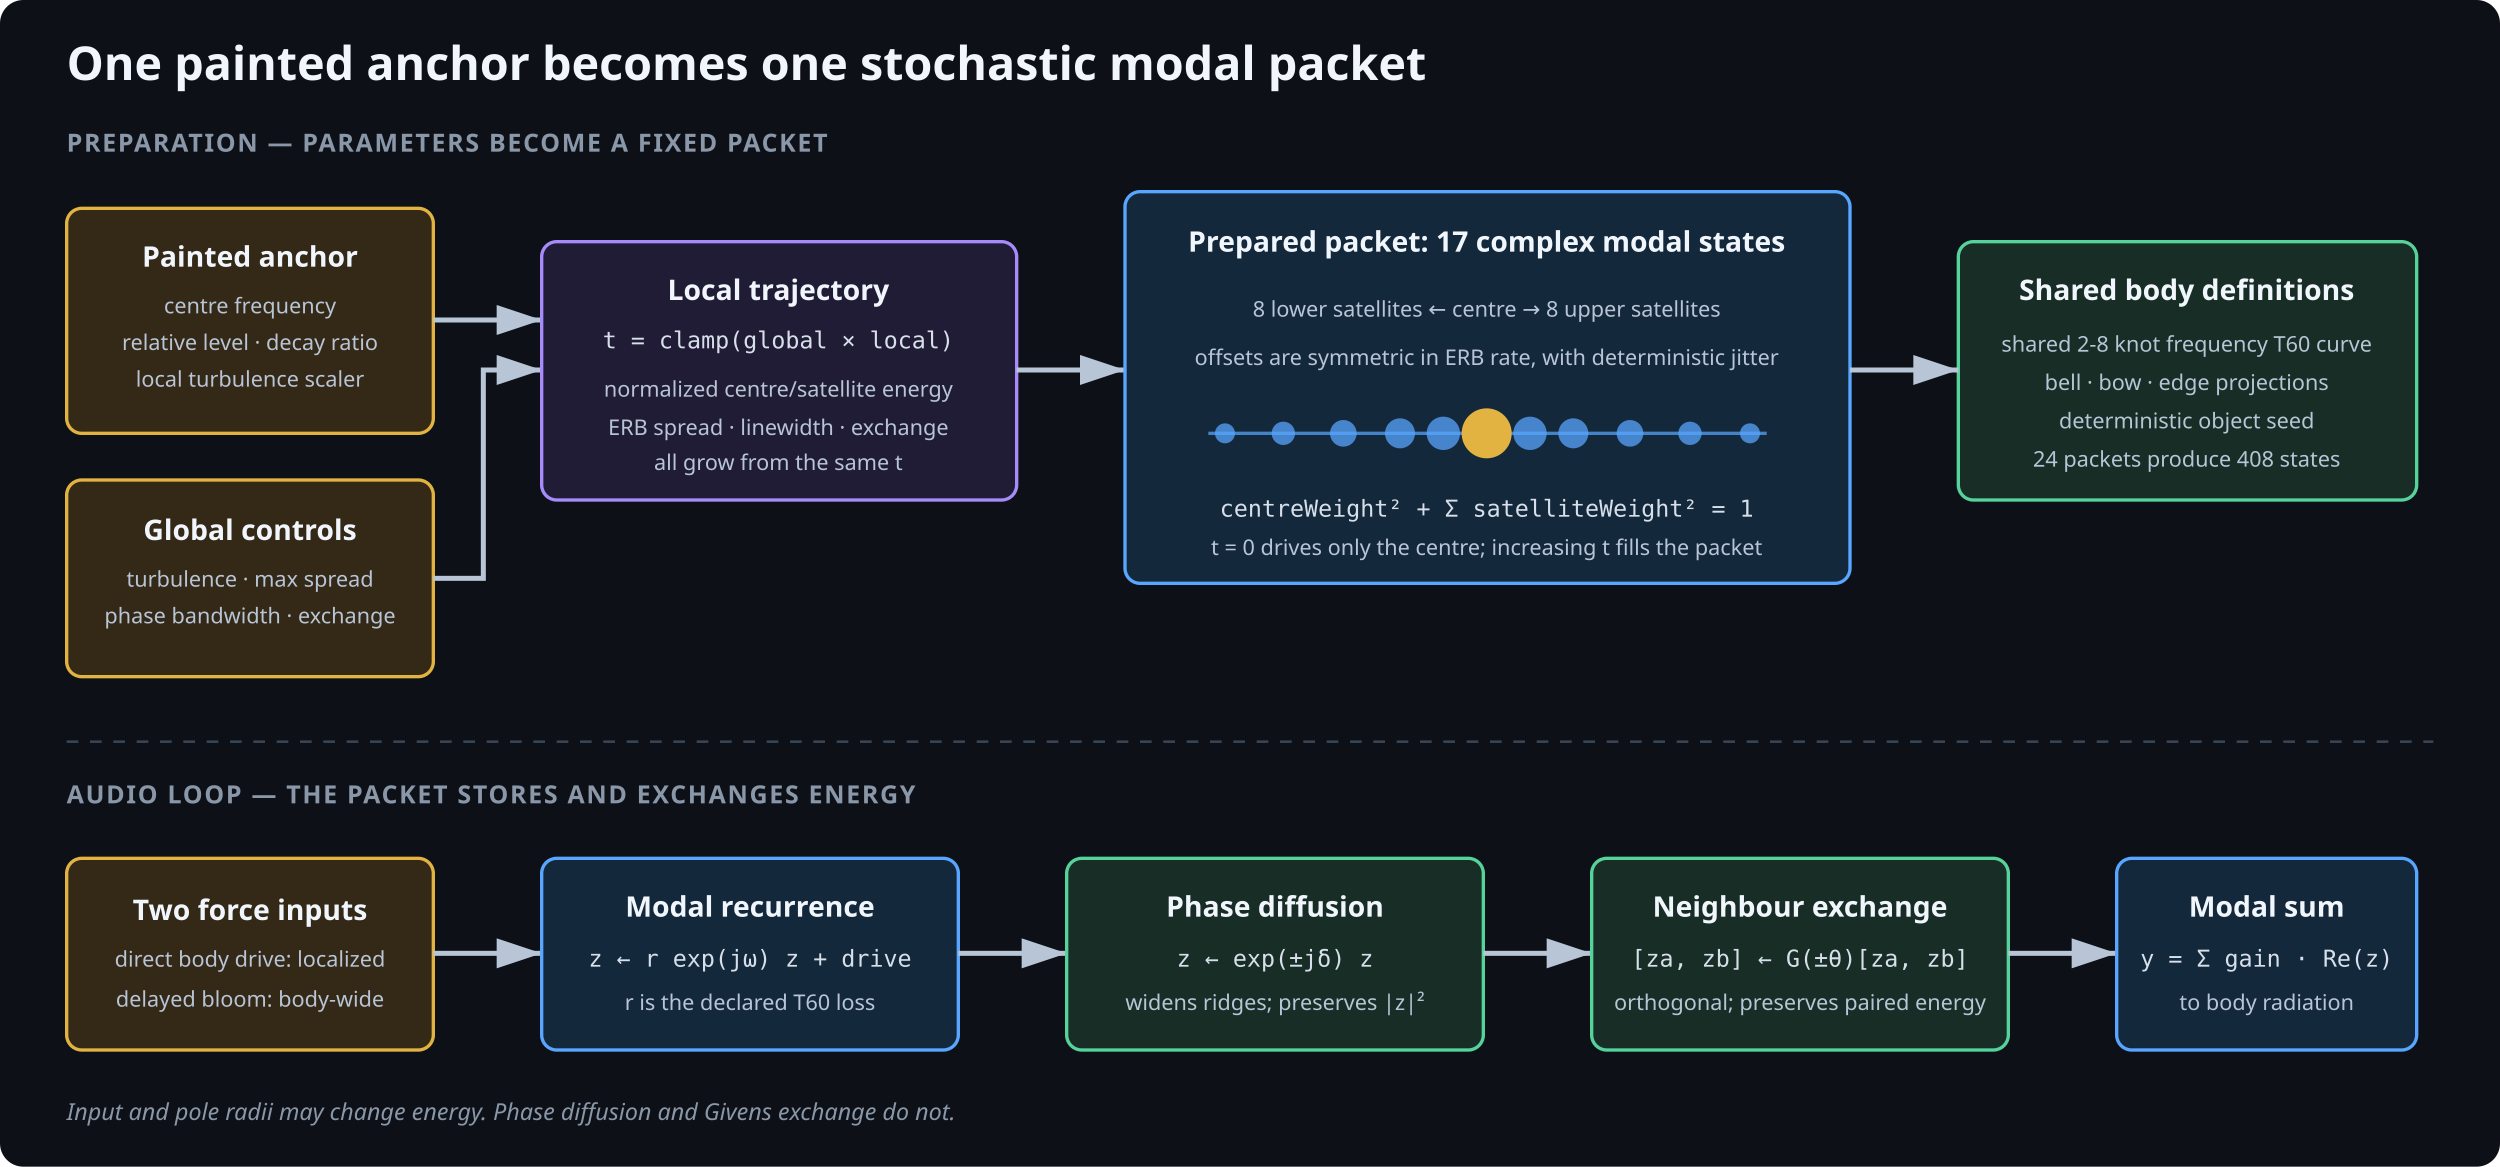
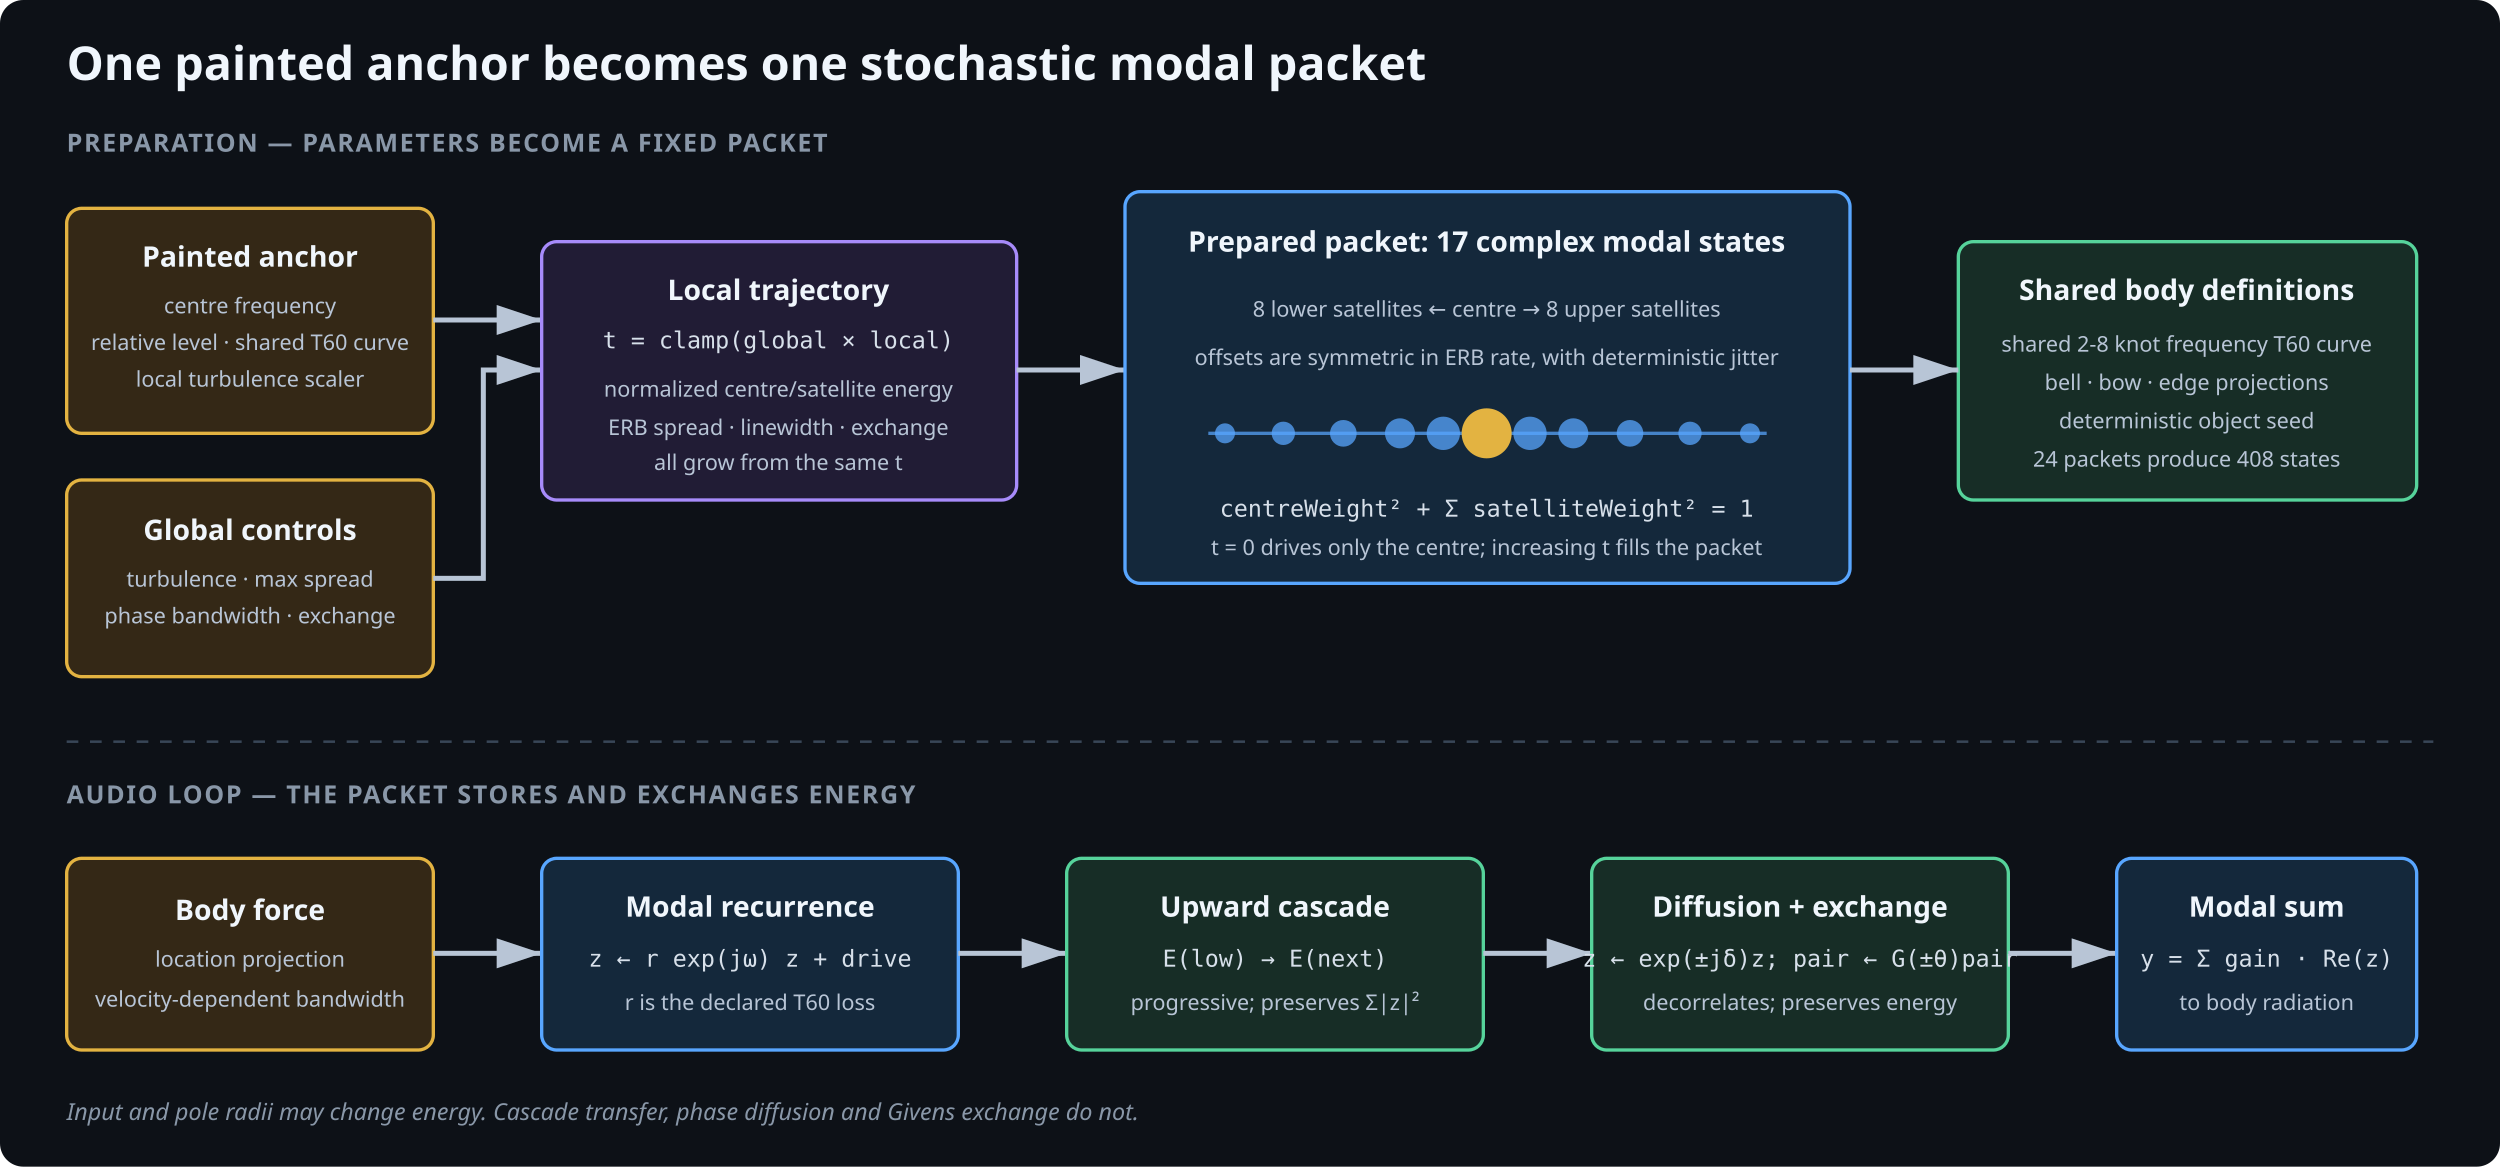
<svg xmlns="http://www.w3.org/2000/svg" width="1500" height="700" viewBox="0 0 1500 700" role="img" aria-labelledby="title description">
  <defs>
    <marker id="arrow" markerWidth="10" markerHeight="10" refX="9" refY="3" orient="auto" markerUnits="strokeWidth">
      <path d="M0,0 L0,6 L9,3 z" fill="#b8c5d6" />
    </marker>
    <style>
      .bg { fill:#0d1117; }
      .title { fill:#f0f6fc; font:700 28px system-ui,sans-serif; }
      .lane { fill:#8997a8; font:600 15px system-ui,sans-serif; letter-spacing:1px; }
      .box { stroke-width:2; rx:9; }
      .control { fill:#342816; stroke:#e3b341; }
      .prepare { fill:#211c35; stroke:#a78bfa; }
      .state { fill:#14283b; stroke:#58a6ff; }
      .passive { fill:#172d26; stroke:#56d39b; }
      .label { fill:#f0f6fc; font:700 17px system-ui,sans-serif; text-anchor:middle; }
      .detail { fill:#b8c5d6; font:13px system-ui,sans-serif; text-anchor:middle; }
      .formula { fill:#d7e0ea; font:14px ui-monospace,SFMono-Regular,Consolas,monospace; text-anchor:middle; }
      .flow { fill:none; stroke:#b8c5d6; stroke-width:3; marker-end:url(#arrow); }
      .boundary { fill:none; stroke:#384657; stroke-width:1.5; stroke-dasharray:7 7; }
      .packet-line { fill:none; stroke:#58a6ff; stroke-width:2; opacity:.72; }
      .satellite { fill:#58a6ff; opacity:.74; }
      .centre { fill:#e3b341; }
      .note { fill:#8997a8; font:italic 14px system-ui,sans-serif; }
    </style>
  </defs>
  <rect class="bg" width="1500" height="700" rx="14" />
  <text class="title" x="40" y="48">One painted anchor becomes one stochastic modal packet</text>
  <text class="lane" x="40" y="91">PREPARATION — PARAMETERS BECOME A FIXED PACKET</text>
  <rect class="box control" x="40" y="125" width="220" height="135" />
  <text class="label" x="150" y="160">Painted anchor</text>
  <text class="detail" x="150" y="188">centre frequency</text>
-   <text class="detail" x="150" y="210">relative level · decay ratio</text>
+   <text class="detail" x="150" y="210">relative level · shared T60 curve</text>
  <text class="detail" x="150" y="232">local turbulence scaler</text>
  <rect class="box control" x="40" y="288" width="220" height="118" />
  <text class="label" x="150" y="324">Global controls</text>
  <text class="detail" x="150" y="352">turbulence · max spread</text>
  <text class="detail" x="150" y="374">phase bandwidth · exchange</text>
  <path class="flow" d="M260 192 H325" />
  <path class="flow" d="M260 347 H290 V222 H325" />
  <rect class="box prepare" x="325" y="145" width="285" height="155" />
  <text class="label" x="467" y="180">Local trajectory</text>
  <text class="formula" x="467" y="209">t = clamp(global × local)</text>
  <text class="detail" x="467" y="238">normalized centre/satellite energy</text>
  <text class="detail" x="467" y="261">ERB spread · linewidth · exchange</text>
  <text class="detail" x="467" y="282">all grow from the same t</text>
  <path class="flow" d="M610 222 H675" />
  <rect class="box state" x="675" y="115" width="435" height="235" />
  <text class="label" x="892" y="151">Prepared packet: 17 complex modal states</text>
  <line class="packet-line" x1="725" y1="260" x2="1060" y2="260" />
  <circle class="satellite" cx="735" cy="260" r="6" />
  <circle class="satellite" cx="770" cy="260" r="7" />
  <circle class="satellite" cx="806" cy="260" r="8" />
  <circle class="satellite" cx="840" cy="260" r="9" />
  <circle class="satellite" cx="866" cy="260" r="10" />
  <circle class="centre" cx="892" cy="260" r="15" />
  <circle class="satellite" cx="918" cy="260" r="10" />
  <circle class="satellite" cx="944" cy="260" r="9" />
  <circle class="satellite" cx="978" cy="260" r="8" />
  <circle class="satellite" cx="1014" cy="260" r="7" />
  <circle class="satellite" cx="1050" cy="260" r="6" />
  <text class="detail" x="892" y="190">8 lower satellites ← centre → 8 upper satellites</text>
  <text class="detail" x="892" y="219">offsets are symmetric in ERB rate, with deterministic jitter</text>
  <text class="formula" x="892" y="310">centreWeight² + Σ satelliteWeight² = 1</text>
  <text class="detail" x="892" y="333">t = 0 drives only the centre; increasing t fills the packet</text>
  <rect class="box passive" x="1175" y="145" width="275" height="155" />
  <text class="label" x="1312" y="180">Shared body definitions</text>
  <text class="detail" x="1312" y="211">shared 2-8 knot frequency T60 curve</text>
  <text class="detail" x="1312" y="234">bell · bow · edge projections</text>
  <text class="detail" x="1312" y="257">deterministic object seed</text>
  <text class="detail" x="1312" y="280">24 packets produce 408 states</text>
  <path class="flow" d="M1110 222 H1175" />
  <line class="boundary" x1="40" y1="445" x2="1460" y2="445" />
  <text class="lane" x="40" y="482">AUDIO LOOP — THE PACKET STORES AND EXCHANGES ENERGY</text>
  <rect class="box control" x="40" y="515" width="220" height="115" />
-   <text class="label" x="150" y="552">Two force inputs</text>
-   <text class="detail" x="150" y="580">direct body drive: localized</text>
-   <text class="detail" x="150" y="604">delayed bloom: body-wide</text>
+   <text class="label" x="150" y="552">Body force</text>
+   <text class="detail" x="150" y="580">location projection</text>
+   <text class="detail" x="150" y="604">velocity-dependent bandwidth</text>
  <path class="flow" d="M260 572 H325" />
  <rect class="box state" x="325" y="515" width="250" height="115" />
  <text class="label" x="450" y="550">Modal recurrence</text>
  <text class="formula" x="450" y="580">z ← r exp(jω) z + drive</text>
  <text class="detail" x="450" y="606">r is the declared T60 loss</text>
  <path class="flow" d="M575 572 H640" />
  <rect class="box passive" x="640" y="515" width="250" height="115" />
-   <text class="label" x="765" y="550">Phase diffusion</text>
-   <text class="formula" x="765" y="580">z ← exp(±jδ) z</text>
-   <text class="detail" x="765" y="606">widens ridges; preserves |z|²</text>
+   <text class="label" x="765" y="550">Upward cascade</text>
+   <text class="formula" x="765" y="580">E(low) → E(next)</text>
+   <text class="detail" x="765" y="606">progressive; preserves Σ|z|²</text>
  <path class="flow" d="M890 572 H955" />
  <rect class="box passive" x="955" y="515" width="250" height="115" />
-   <text class="label" x="1080" y="550">Neighbour exchange</text>
-   <text class="formula" x="1080" y="580">[za, zb] ← G(±θ)[za, zb]</text>
-   <text class="detail" x="1080" y="606">orthogonal; preserves paired energy</text>
+   <text class="label" x="1080" y="550">Diffusion + exchange</text>
+   <text class="formula" x="1080" y="580">z ← exp(±jδ)z; pair ← G(±θ)pair</text>
+   <text class="detail" x="1080" y="606">decorrelates; preserves energy</text>
  <path class="flow" d="M1205 572 H1270" />
  <rect class="box state" x="1270" y="515" width="180" height="115" />
  <text class="label" x="1360" y="550">Modal sum</text>
  <text class="formula" x="1360" y="580">y = Σ gain · Re(z)</text>
  <text class="detail" x="1360" y="606">to body radiation</text>
-   <text class="note" x="40" y="672">Input and pole radii may change energy. Phase diffusion and Givens exchange do not.</text>
+   <text class="note" x="40" y="672">Input and pole radii may change energy. Cascade transfer, phase diffusion and Givens exchange do not.</text>
</svg>
